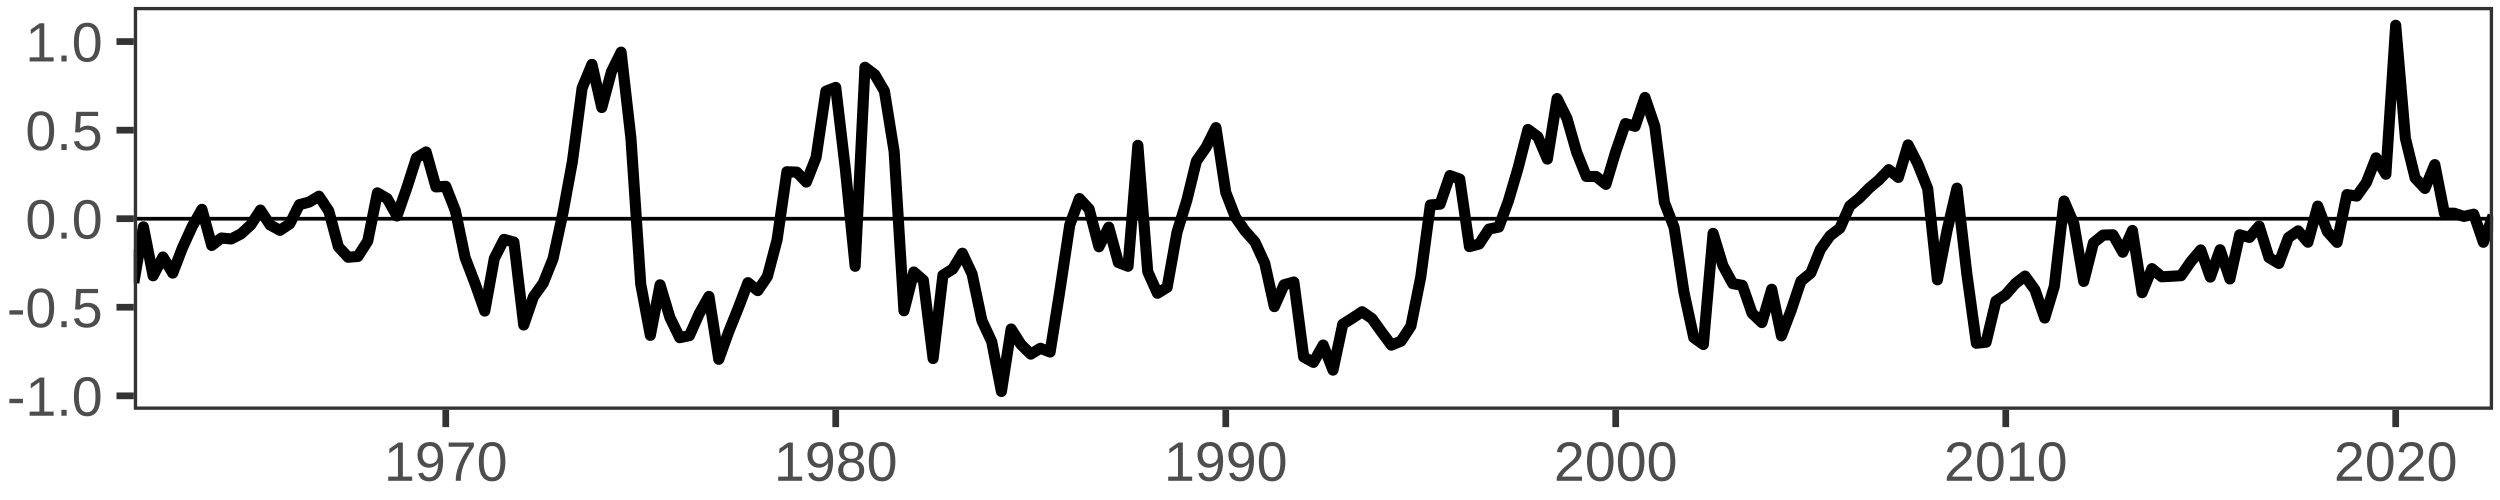
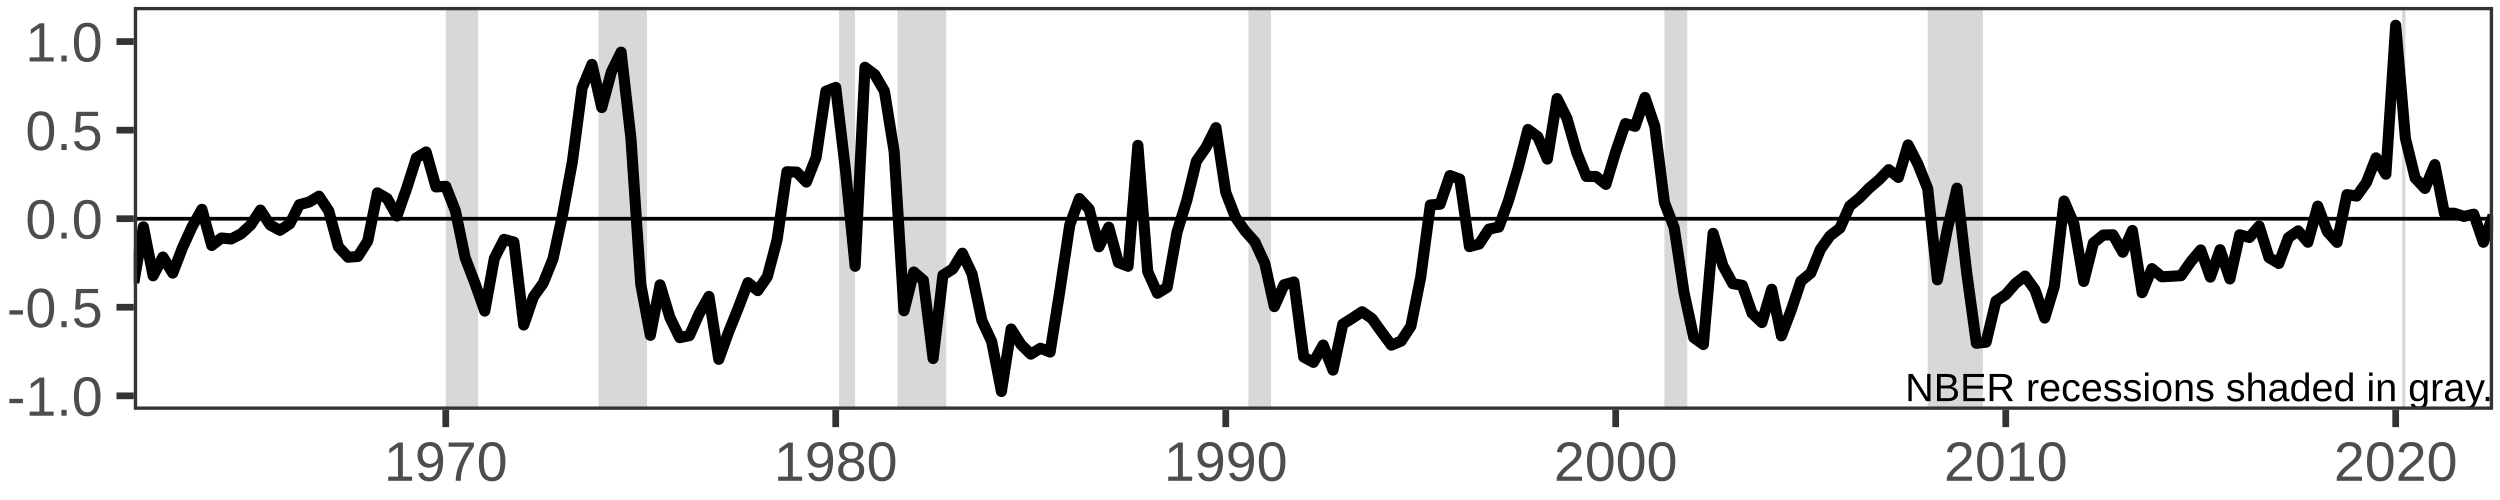
<svg xmlns="http://www.w3.org/2000/svg" class="svglite" width="720.00pt" height="144.00pt" viewBox="0 0 720.00 144.00">
  <defs>
    <style type="text/css">
    .svglite line, .svglite polyline, .svglite polygon, .svglite path, .svglite rect, .svglite circle {
      fill: none;
      stroke: #000000;
      stroke-linecap: round;
      stroke-linejoin: round;
      stroke-miterlimit: 10.00;
    }
    .svglite text {
      white-space: pre;
    }
  </style>
  </defs>
  <rect width="100%" height="100%" style="stroke: none; fill: none;" />
  <defs>
    <clipPath id="cpMC4wMHw3MjAuMDB8MC4wMHwxNDQuMDA=">
      <rect x="0.00" y="0.00" width="720.00" height="144.00" />
    </clipPath>
  </defs>
  <g clip-path="url(#cpMC4wMHw3MjAuMDB8MC4wMHwxNDQuMDA=)">
</g>
  <defs>
    <clipPath id="cpMzguNTN8NzE4LjAxfDEuOTl8MTE4LjAz">
      <rect x="38.53" y="1.99" width="679.48" height="116.04" />
    </clipPath>
  </defs>
  <g clip-path="url(#cpMzguNTN8NzE4LjAxfDEuOTl8MTE4LjAz)">
+     <rect x="128.38" y="1.99" width="9.35" height="116.04" style="stroke-width: 1.07; stroke: none; stroke-linecap: butt; stroke-linejoin: miter; fill: #B3B3B3; fill-opacity: 0.50;" />
+     <rect x="172.36" y="1.99" width="13.99" height="116.04" style="stroke-width: 1.07; stroke: none; stroke-linecap: butt; stroke-linejoin: miter; fill: #B3B3B3; fill-opacity: 0.50;" />
+     <rect x="241.64" y="1.99" width="4.64" height="116.04" style="stroke-width: 1.07; stroke: none; stroke-linecap: butt; stroke-linejoin: miter; fill: #B3B3B3; fill-opacity: 0.50;" />
+     <rect x="258.46" y="1.99" width="14.05" height="116.04" style="stroke-width: 1.07; stroke: none; stroke-linecap: butt; stroke-linejoin: miter; fill: #B3B3B3; fill-opacity: 0.50;" />
+     <rect x="359.54" y="1.99" width="6.52" height="116.04" style="stroke-width: 1.07; stroke: none; stroke-linecap: butt; stroke-linejoin: miter; fill: #B3B3B3; fill-opacity: 0.50;" />
+     <rect x="479.35" y="1.99" width="6.58" height="116.04" style="stroke-width: 1.07; stroke: none; stroke-linecap: butt; stroke-linejoin: miter; fill: #B3B3B3; fill-opacity: 0.50;" />
+     <rect x="555.18" y="1.99" width="15.90" height="116.04" style="stroke-width: 1.07; stroke: none; stroke-linecap: butt; stroke-linejoin: miter; fill: #B3B3B3; fill-opacity: 0.50;" />
+     <rect x="691.81" y="1.99" width="0.95" height="116.04" style="stroke-width: 1.07; stroke: none; stroke-linecap: butt; stroke-linejoin: miter; fill: #B3B3B3; fill-opacity: 0.50;" />
    <line x1="38.53" y1="62.99" x2="718.01" y2="62.99" style="stroke-width: 1.07; stroke-linecap: butt;" />
    <polyline points="38.53,81.43 41.30,65.33 44.09,79.42 46.92,74.02 49.75,78.65 52.52,71.44 55.32,65.28 58.15,60.29 60.98,70.69 63.77,68.55 66.57,68.82 69.40,67.36 72.23,64.77 75.00,60.50 77.80,64.79 80.63,66.33 83.46,64.45 86.22,58.95 89.02,58.20 91.85,56.50 94.68,60.74 97.45,71.05 100.25,74.09 103.07,73.86 105.90,69.45 108.70,55.54 111.50,57.18 114.33,62.20 117.16,54.12 119.93,45.47 122.72,43.76 125.55,53.83 128.38,53.66 131.15,60.70 133.95,74.18 136.78,81.57 139.61,89.59 142.37,74.40 145.17,68.94 148.00,69.72 150.83,93.60 153.63,85.47 156.43,81.58 159.26,74.56 162.09,61.51 164.85,46.53 167.65,25.35 170.48,18.54 173.31,30.97 176.08,20.69 178.88,15.02 181.71,39.84 184.53,81.83 187.30,96.58 190.10,82.03 192.93,91.44 195.76,97.25 198.56,96.66 201.36,90.35 204.18,85.37 207.01,103.48 209.78,95.77 212.58,88.81 215.41,81.40 218.24,83.70 221.01,79.64 223.80,69.07 226.63,49.46 229.46,49.57 232.23,52.43 235.03,45.35 237.86,26.27 240.69,25.17 243.48,48.83 246.28,76.68 249.11,19.37 251.94,21.50 254.71,26.22 257.51,43.64 260.34,89.50 263.17,78.34 265.93,80.71 268.73,103.25 271.56,79.26 274.39,77.47 277.16,72.93 279.96,78.91 282.78,92.30 285.61,98.39 288.41,112.75 291.21,94.75 294.04,99.21 296.87,101.99 299.64,100.30 302.43,101.39 305.26,83.61 308.09,64.78 310.86,57.18 313.66,60.21 316.49,71.07 319.32,65.43 322.09,75.60 324.88,76.68 327.71,41.86 330.54,78.21 333.34,84.46 336.14,82.75 338.97,66.91 341.80,57.71 344.56,46.41 347.36,42.41 350.19,36.76 353.02,55.41 355.79,62.55 358.59,66.51 361.42,69.68 364.25,75.83 367.01,88.31 369.81,82.01 372.64,81.22 375.47,102.83 378.27,104.36 381.07,99.37 383.90,106.59 386.72,93.37 389.49,91.63 392.29,89.78 395.12,91.75 397.95,95.69 400.72,99.40 403.51,98.23 406.34,93.93 409.17,79.80 411.94,59.03 414.74,58.80 417.57,50.56 420.40,51.57 423.20,71.03 425.99,70.28 428.82,65.98 431.65,65.40 434.42,57.86 437.22,48.36 440.05,37.29 442.88,39.37 445.64,45.82 448.44,28.40 451.27,34.07 454.10,43.93 456.87,50.81 459.67,50.83 462.50,53.10 465.32,43.70 468.12,35.59 470.92,36.38 473.75,28.07 476.58,36.36 479.35,58.30 482.15,65.53 484.97,84.12 487.80,97.22 490.57,99.22 493.37,67.21 496.20,76.51 499.03,81.69 501.80,82.18 504.59,90.20 507.42,92.90 510.25,83.30 513.05,96.72 515.85,89.36 518.68,80.94 521.51,78.64 524.27,71.83 527.07,67.89 529.90,65.72 532.73,59.32 535.50,57.04 538.30,54.20 541.13,51.81 543.96,48.86 546.72,51.10 549.52,41.73 552.35,47.25 555.18,54.33 557.98,80.58 560.78,66.27 563.61,54.19 566.43,78.70 569.20,98.86 572.00,98.55 574.83,86.72 577.66,84.83 580.43,81.66 583.22,79.51 586.05,83.44 588.88,91.59 591.65,82.43 594.45,57.89 597.28,64.48 600.11,81.05 602.91,69.95 605.70,67.70 608.53,67.62 611.36,72.64 614.13,66.38 616.93,84.29 619.76,77.37 622.59,79.71 625.35,79.57 628.15,79.39 630.98,75.33 633.81,71.98 636.58,79.81 639.38,71.92 642.21,80.33 645.03,67.62 647.83,68.39 650.63,65.10 653.46,74.17 656.29,75.87 659.06,68.43 661.86,66.49 664.68,69.76 667.51,59.36 670.28,66.70 673.08,69.80 675.91,56.04 678.74,56.47 681.51,52.59 684.30,45.46 687.13,50.18 689.96,7.27 692.76,39.86 695.56,51.27 698.39,54.27 701.22,47.41 703.98,61.40 706.78,61.40 709.61,62.33 712.44,61.69 715.21,69.77 718.01,62.06 " style="stroke-width: 3.20; stroke-linecap: butt;" />
+     <text x="718.01" y="115.53" text-anchor="end" style="font-size: 11.38px; font-family: &quot;Arial&quot;;" textLength="170.11px" lengthAdjust="spacingAndGlyphs">NBER recessions shaded in gray.</text>
    <rect x="38.53" y="1.99" width="679.48" height="116.04" style="stroke-width: 1.94; stroke: #333333;" />
  </g>
  <g clip-path="url(#cpMC4wMHw3MjAuMDB8MC4wMHwxNDQuMDA=)">
    <text x="29.56" y="119.74" text-anchor="end" style="font-size: 16.00px;fill: #4D4D4D; font-family: &quot;Arial&quot;;" textLength="27.57px" lengthAdjust="spacingAndGlyphs">-1.0</text>
    <text x="29.56" y="94.23" text-anchor="end" style="font-size: 16.00px;fill: #4D4D4D; font-family: &quot;Arial&quot;;" textLength="27.57px" lengthAdjust="spacingAndGlyphs">-0.5</text>
    <text x="29.56" y="68.72" text-anchor="end" style="font-size: 16.00px;fill: #4D4D4D; font-family: &quot;Arial&quot;;" textLength="22.24px" lengthAdjust="spacingAndGlyphs">0.0</text>
    <text x="29.56" y="43.22" text-anchor="end" style="font-size: 16.00px;fill: #4D4D4D; font-family: &quot;Arial&quot;;" textLength="22.24px" lengthAdjust="spacingAndGlyphs">0.5</text>
    <text x="29.56" y="17.71" text-anchor="end" style="font-size: 16.00px;fill: #4D4D4D; font-family: &quot;Arial&quot;;" textLength="22.24px" lengthAdjust="spacingAndGlyphs">1.0</text>
    <polyline points="33.55,114.00 38.53,114.00 " style="stroke-width: 1.94; stroke: #333333; stroke-linecap: butt;" />
    <polyline points="33.55,88.49 38.53,88.49 " style="stroke-width: 1.94; stroke: #333333; stroke-linecap: butt;" />
    <polyline points="33.55,62.99 38.53,62.99 " style="stroke-width: 1.94; stroke: #333333; stroke-linecap: butt;" />
    <polyline points="33.55,37.48 38.53,37.48 " style="stroke-width: 1.94; stroke: #333333; stroke-linecap: butt;" />
    <polyline points="33.55,11.97 38.53,11.97 " style="stroke-width: 1.94; stroke: #333333; stroke-linecap: butt;" />
    <polyline points="128.38,123.01 128.38,118.03 " style="stroke-width: 1.94; stroke: #333333; stroke-linecap: butt;" />
    <polyline points="240.69,123.01 240.69,118.03 " style="stroke-width: 1.94; stroke: #333333; stroke-linecap: butt;" />
    <polyline points="353.02,123.01 353.02,118.03 " style="stroke-width: 1.94; stroke: #333333; stroke-linecap: butt;" />
    <polyline points="465.32,123.01 465.32,118.03 " style="stroke-width: 1.94; stroke: #333333; stroke-linecap: butt;" />
    <polyline points="577.66,123.01 577.66,118.03 " style="stroke-width: 1.94; stroke: #333333; stroke-linecap: butt;" />
    <polyline points="689.96,123.01 689.96,118.03 " style="stroke-width: 1.94; stroke: #333333; stroke-linecap: butt;" />
    <text x="128.38" y="138.47" text-anchor="middle" style="font-size: 16.00px;fill: #4D4D4D; font-family: &quot;Arial&quot;;" textLength="35.60px" lengthAdjust="spacingAndGlyphs">1970</text>
    <text x="240.69" y="138.47" text-anchor="middle" style="font-size: 16.00px;fill: #4D4D4D; font-family: &quot;Arial&quot;;" textLength="35.60px" lengthAdjust="spacingAndGlyphs">1980</text>
    <text x="353.02" y="138.47" text-anchor="middle" style="font-size: 16.00px;fill: #4D4D4D; font-family: &quot;Arial&quot;;" textLength="35.60px" lengthAdjust="spacingAndGlyphs">1990</text>
    <text x="465.32" y="138.47" text-anchor="middle" style="font-size: 16.00px;fill: #4D4D4D; font-family: &quot;Arial&quot;;" textLength="35.60px" lengthAdjust="spacingAndGlyphs">2000</text>
    <text x="577.66" y="138.47" text-anchor="middle" style="font-size: 16.00px;fill: #4D4D4D; font-family: &quot;Arial&quot;;" textLength="35.60px" lengthAdjust="spacingAndGlyphs">2010</text>
    <text x="689.96" y="138.47" text-anchor="middle" style="font-size: 16.00px;fill: #4D4D4D; font-family: &quot;Arial&quot;;" textLength="35.60px" lengthAdjust="spacingAndGlyphs">2020</text>
  </g>
</svg>
